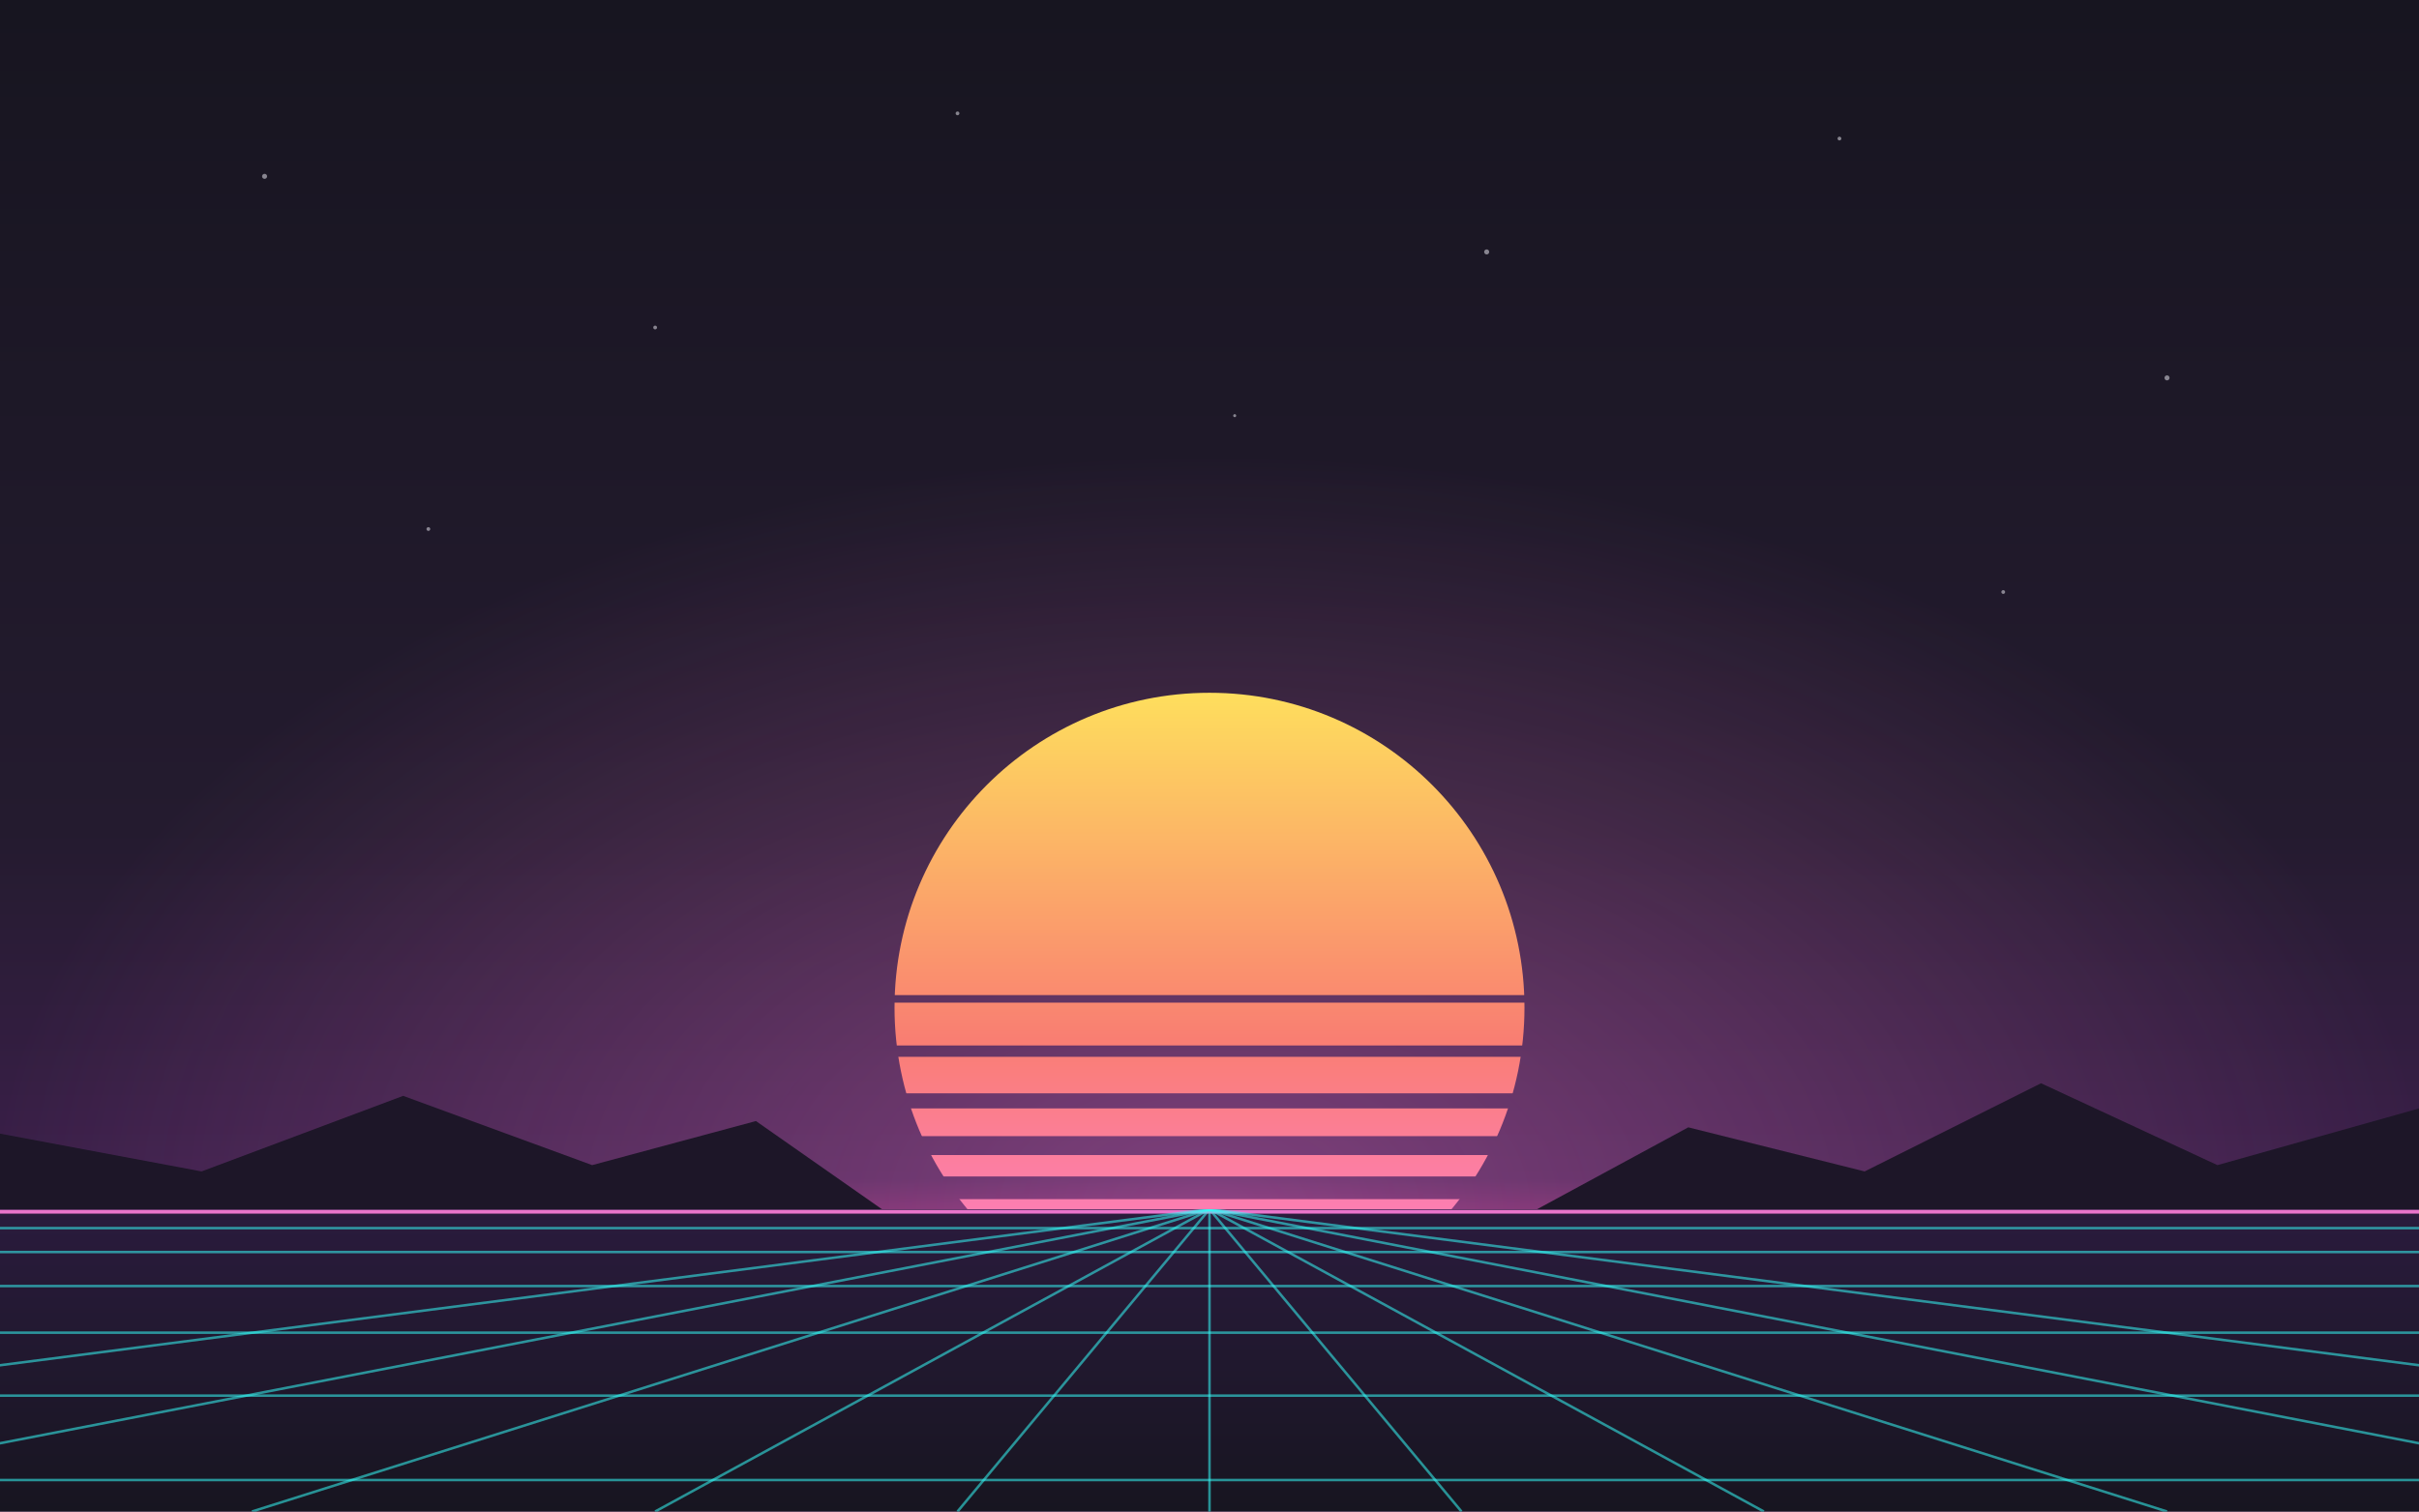
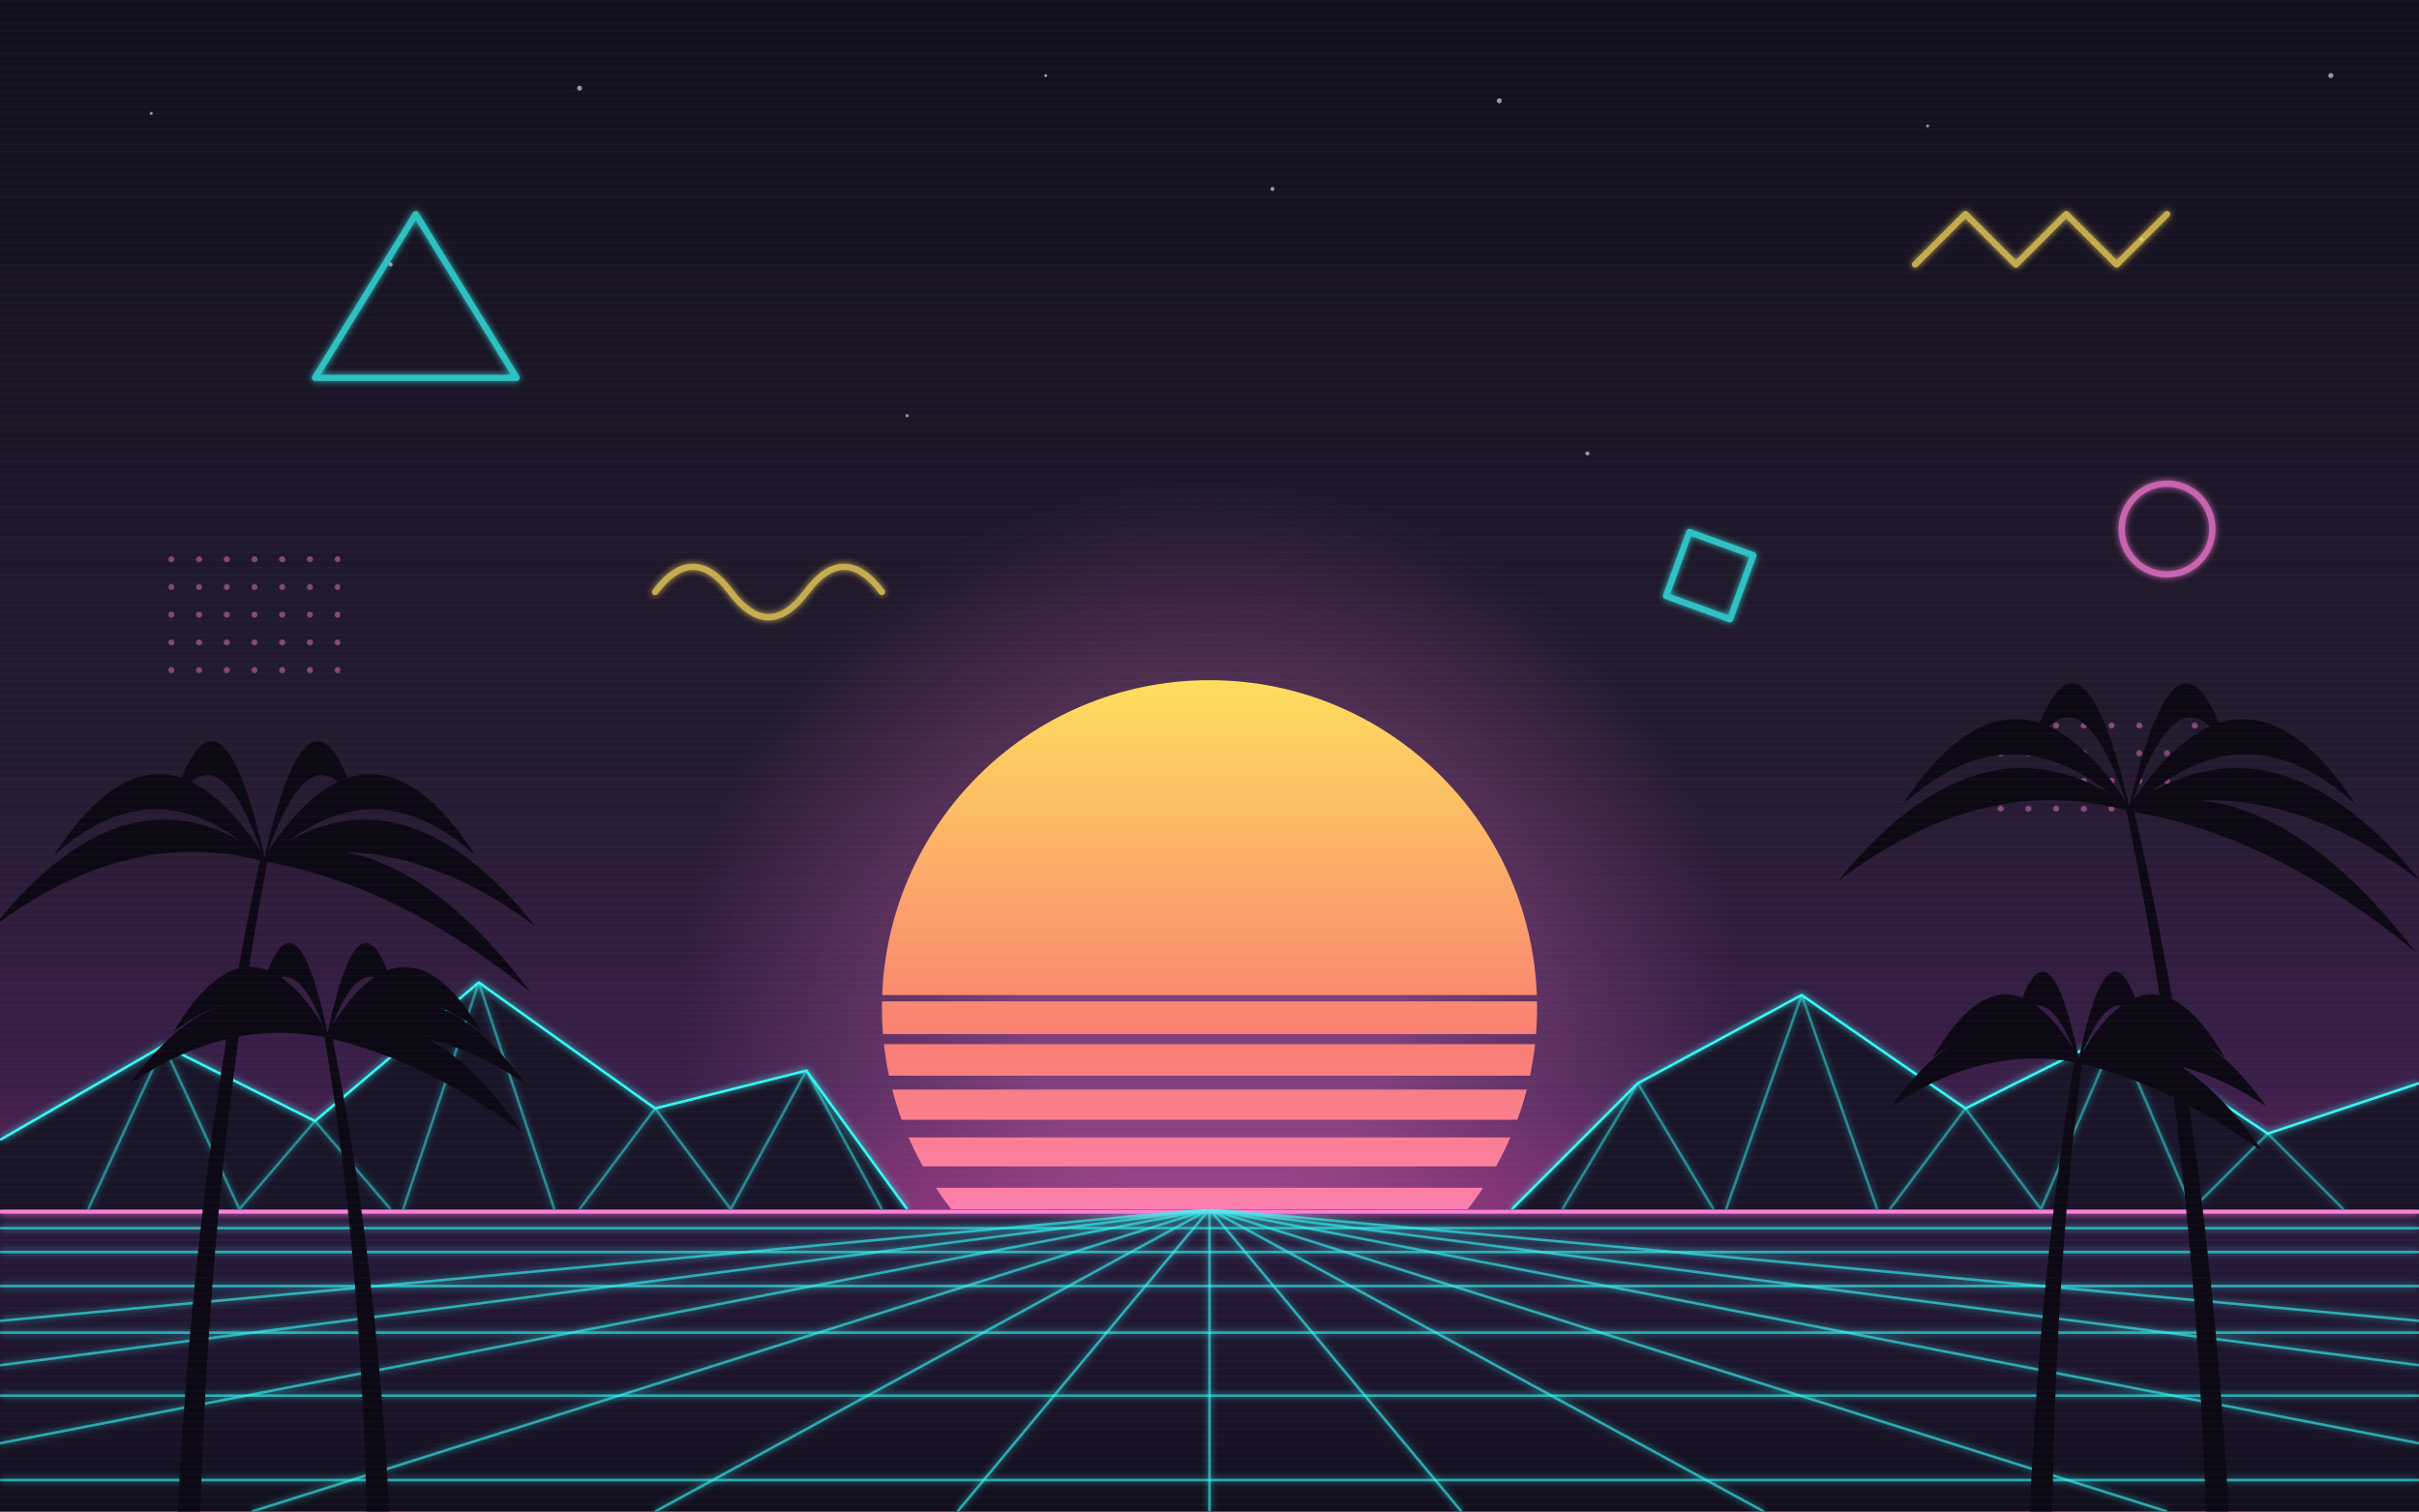
<svg xmlns="http://www.w3.org/2000/svg" viewBox="0 0 1920 1200" preserveAspectRatio="xMidYMax slice">
  <defs>
    <linearGradient id="sky" x1="0" y1="0" x2="0" y2="1">
-       <stop offset="0" stop-color="#171520" />
-       <stop offset="0.55" stop-color="#241b2f" />
-       <stop offset="0.78" stop-color="#3b1f4a" />
-       <stop offset="0.8" stop-color="#5a2257" />
+       <stop offset="0" stop-color="#120f1d" />
+       <stop offset="0.5" stop-color="#241b2f" />
+       <stop offset="0.72" stop-color="#3b1f4a" />
+       <stop offset="0.8" stop-color="#6a2460" />
    </linearGradient>
    <linearGradient id="sun" x1="0" y1="0" x2="0" y2="1">
      <stop offset="0" stop-color="#fede5d" />
      <stop offset="0.55" stop-color="#f97e72" />
      <stop offset="1" stop-color="#ff7edb" />
    </linearGradient>
+     <radialGradient id="sunGlow" cx="0.5" cy="0.5" r="0.5">
+       <stop offset="0.35" stop-color="#ff7edb" stop-opacity="0.35" />
+       <stop offset="1" stop-color="#ff7edb" stop-opacity="0" />
+     </radialGradient>
    <linearGradient id="floor" x1="0" y1="0" x2="0" y2="1">
      <stop offset="0" stop-color="#2a1b3d" />
-       <stop offset="1" stop-color="#171520" />
+       <stop offset="1" stop-color="#120f1d" />
    </linearGradient>
-     <radialGradient id="glow" cx="0.5" cy="0.8" r="0.5">
-       <stop offset="0" stop-color="#ff7edb" stop-opacity="0.35" />
-       <stop offset="1" stop-color="#ff7edb" stop-opacity="0" />
-     </radialGradient>
+     <filter id="neon" x="-20%" y="-20%" width="140%" height="140%">
+       <feGaussianBlur stdDeviation="3" result="b" />
+       <feMerge>
+         <feMergeNode in="b" />
+         <feMergeNode in="SourceGraphic" />
+       </feMerge>
+     </filter>
    <mask id="sunStripes">
      <rect width="1920" height="1200" fill="#fff" />
-       <rect x="0" y="790" width="1920" height="6" fill="#000" />
-       <rect x="0" y="830" width="1920" height="9" fill="#000" />
-       <rect x="0" y="868" width="1920" height="12" fill="#000" />
-       <rect x="0" y="902" width="1920" height="15" fill="#000" />
-       <rect x="0" y="934" width="1920" height="18" fill="#000" />
+       <rect x="0" y="790" width="1920" height="5" fill="#000" />
+       <rect x="0" y="821" width="1920" height="8" fill="#000" />
+       <rect x="0" y="854" width="1920" height="11" fill="#000" />
+       <rect x="0" y="889" width="1920" height="14" fill="#000" />
+       <rect x="0" y="926" width="1920" height="17" fill="#000" />
+       <rect x="0" y="965" width="1920" height="20" fill="#000" />
    </mask>
    <clipPath id="floorClip">
      <rect x="0" y="960" width="1920" height="240" />
    </clipPath>
+     <pattern id="vhs" width="6" height="6" patternUnits="userSpaceOnUse">
+       <rect width="6" height="1" fill="#ffffff" fill-opacity="0.025" />
+     </pattern>
+     <pattern id="dots" width="22" height="22" patternUnits="userSpaceOnUse">
+       <circle cx="4" cy="4" r="2.4" fill="#ff7edb" />
+     </pattern>
  </defs>
  <rect width="1920" height="1200" fill="url(#sky)" />
-   <rect width="1920" height="1200" fill="url(#glow)" />
-   <g fill="#e0dfe7" opacity="0.55">
-     <circle cx="210" cy="140" r="2" />
-     <circle cx="520" cy="260" r="1.5" />
-     <circle cx="760" cy="90" r="1.5" />
-     <circle cx="1180" cy="200" r="2" />
-     <circle cx="1460" cy="110" r="1.5" />
-     <circle cx="1720" cy="300" r="2" />
-     <circle cx="340" cy="420" r="1.5" />
-     <circle cx="1590" cy="470" r="1.5" />
-     <circle cx="980" cy="330" r="1.2" />
+   <g fill="#f4eeff">
+     <circle cx="120" cy="90" r="1.2" opacity="0.6" />
+     <circle cx="310" cy="210" r="1.6" opacity="0.6" />
+     <circle cx="460" cy="70" r="2" opacity="0.6" />
+     <circle cx="830" cy="60" r="1.2" opacity="0.6" />
+     <circle cx="1010" cy="150" r="1.6" opacity="0.6" />
+     <circle cx="1190" cy="80" r="2" opacity="0.6" />
+     <circle cx="1530" cy="100" r="1.2" opacity="0.6" />
+     <circle cx="1700" cy="190" r="1.6" opacity="0.6" />
+     <circle cx="1850" cy="60" r="2" opacity="0.6" />
+     <circle cx="720" cy="330" r="1.2" opacity="0.6" />
+     <circle cx="1260" cy="360" r="1.6" opacity="0.6" />
  </g>
-   <circle cx="960" cy="800" r="250" fill="url(#sun)" mask="url(#sunStripes)" />
-   <path d="M0 960 L0 900 L160 930 L320 870 L470 925 L600 890 L700 960 Z" fill="#1d1628" />
-   <path d="M1920 960 L1920 880 L1760 925 L1620 860 L1480 930 L1340 895 L1220 960 Z" fill="#1d1628" />
+   <g fill="none" stroke-width="5" stroke-linecap="round" stroke-linejoin="round" opacity="0.75" filter="url(#neon)">
+     <path d="M250 300 L330 170 L410 300 Z" stroke="#36f9f6" />
+     <path d="M1520 210 l40 -40 l40 40 l40 -40 l40 40 l40 -40" stroke="#fede5d" />
+     <circle cx="1720" cy="420" r="36" stroke="#ff7edb" />
+     <path d="M520 470 q30 -40 60 0 t60 0 t60 0" stroke="#fede5d" />
+     <rect x="1330" y="430" width="54" height="54" transform="rotate(20 1357 457)" stroke="#36f9f6" />
+   </g>
+   <rect x="120" y="440" width="150" height="110" fill="url(#dots)" opacity="0.45" />
+   <rect x="1580" y="560" width="170" height="90" fill="url(#dots)" opacity="0.45" />
+   <circle cx="960" cy="800" r="420" fill="url(#sunGlow)" />
+   <circle cx="960" cy="800" r="260" fill="url(#sun)" mask="url(#sunStripes)" />
+   <path d="M0 905 L130 830 L250 890 L380 780 L520 880 L640 850 L720 960 L720 960 L0 960 Z" fill="#1a1428" />
+   <g fill="none" stroke="#36f9f6" stroke-width="2" stroke-linejoin="round" filter="url(#neon)">
+     <path d="M0 905 L130 830 L250 890 L380 780 L520 880 L640 850 L720 960" />
+     <path d="M130 830 L70 960 M130 830 L190 960 M250 890 L190 960 M250 890 L310 960 M380 780 L320 960 M380 780 L440 960 M520 880 L460 960 M520 880 L580 960 M640 850 L580 960 M640 850 L700 960" stroke-opacity="0.45" />
+   </g>
+   <path d="M1200 960 L1300 860 L1430 790 L1560 880 L1680 820 L1800 900 L1920 860 L1920 960 L1200 960 Z" fill="#1a1428" />
+   <g fill="none" stroke="#36f9f6" stroke-width="2" stroke-linejoin="round" filter="url(#neon)">
+     <path d="M1200 960 L1300 860 L1430 790 L1560 880 L1680 820 L1800 900 L1920 860" />
+     <path d="M1300 860 L1240 960 M1300 860 L1360 960 M1430 790 L1370 960 M1430 790 L1490 960 M1560 880 L1500 960 M1560 880 L1620 960 M1680 820 L1620 960 M1680 820 L1740 960 M1800 900 L1740 960 M1800 900 L1860 960" stroke-opacity="0.45" />
+   </g>
  <rect x="0" y="960" width="1920" height="240" fill="url(#floor)" />
-   <g clip-path="url(#floorClip)" stroke="#36f9f6" stroke-opacity="0.55" stroke-width="2" fill="none">
-     <line x1="0" y1="962" x2="1920" y2="962" stroke="#ff7edb" stroke-opacity="0.9" stroke-width="3" />
+   <g clip-path="url(#floorClip)" stroke="#36f9f6" stroke-opacity="0.6" stroke-width="2" fill="none" filter="url(#neon)">
+     <line x1="0" y1="962" x2="1920" y2="962" stroke="#ff7edb" stroke-opacity="1" stroke-width="3" />
    <line x1="0" y1="975" x2="1920" y2="975" />
    <line x1="0" y1="994" x2="1920" y2="994" />
    <line x1="0" y1="1021" x2="1920" y2="1021" />
    <line x1="0" y1="1058" x2="1920" y2="1058" />
    <line x1="0" y1="1108" x2="1920" y2="1108" />
    <line x1="0" y1="1175" x2="1920" y2="1175" />
    <line x1="960" y1="960" x2="960" y2="1200" />
    <line x1="960" y1="960" x2="760" y2="1200" />
    <line x1="960" y1="960" x2="1160" y2="1200" />
    <line x1="960" y1="960" x2="520" y2="1200" />
    <line x1="960" y1="960" x2="1400" y2="1200" />
    <line x1="960" y1="960" x2="200" y2="1200" />
    <line x1="960" y1="960" x2="1720" y2="1200" />
    <line x1="960" y1="960" x2="-280" y2="1200" />
    <line x1="960" y1="960" x2="2200" y2="1200" />
    <line x1="960" y1="960" x2="-900" y2="1200" />
    <line x1="960" y1="960" x2="2820" y2="1200" />
+     <line x1="960" y1="960" x2="-1640" y2="1200" />
+     <line x1="960" y1="960" x2="3560" y2="1200" />
  </g>
+   <g fill="#0c0914">
+     <path d="M141 1200 Q156 914 207 680 L213 680 Q168 914 159 1200 Z" />
+     <path d="M210 680 Q102.5 600.8 -5.1 735.6 Q102.5 654.8 210 684 Z" />
+     <path d="M210 680 Q126.3 549.6 42.7 679.2 Q126.3 603.6 210 684 Z" />
+     <path d="M210 680 Q172.7 517.2 135.3 643.6 Q172.7 571.2 210 684 Z" />
+     <path d="M210 680 Q247.3 517.2 284.7 643.6 Q247.3 571.2 210 684 Z" />
+     <path d="M210 680 Q293.7 549.6 377.3 679.2 Q293.7 603.6 210 684 Z" />
+     <path d="M210 680 Q317.5 600.8 425.1 735.6 Q317.5 654.8 210 684 Z" />
+     <path d="M210 680 Q315.5 648.1 421.0 787.5 Q315.5 702.1 210 684 Z" />
+   </g>
+   <g fill="#0c0914">
+     <path d="M291 1200 Q286 991 257 820 L263 820 Q298 991 309 1200 Z" />
+     <path d="M260 820 Q181.4 753.0 102.8 860.6 Q181.4 807.0 260 824 Z" />
+     <path d="M260 820 Q198.9 715.6 137.7 819.4 Q198.9 769.6 260 824 Z" />
+     <path d="M260 820 Q232.7 691.9 205.4 793.4 Q232.7 745.9 260 824 Z" />
+     <path d="M260 820 Q287.3 691.9 314.6 793.4 Q287.3 745.9 260 824 Z" />
+     <path d="M260 820 Q321.1 715.6 382.3 819.4 Q321.1 769.6 260 824 Z" />
+     <path d="M260 820 Q338.6 753.0 417.2 860.6 Q338.6 807.0 260 824 Z" />
+     <path d="M260 820 Q337.1 787.5 414.2 898.6 Q337.1 841.5 260 824 Z" />
+   </g>
+   <g fill="#0c0914">
+     <path d="M1751 1200 Q1740 892 1687 640 L1693 640 Q1752 892 1769 1200 Z" />
+     <path d="M1690 640 Q1574.2 557.4 1458.4 699.9 Q1574.2 611.4 1690 644 Z" />
+     <path d="M1690 640 Q1599.9 502.2 1509.8 639.2 Q1599.9 556.2 1690 644 Z" />
+     <path d="M1690 640 Q1649.8 467.3 1609.6 600.8 Q1649.8 521.3 1690 644 Z" />
+     <path d="M1690 640 Q1730.2 467.3 1770.4 600.8 Q1730.2 521.3 1690 644 Z" />
+     <path d="M1690 640 Q1780.1 502.2 1870.2 639.2 Q1780.1 556.2 1690 644 Z" />
+     <path d="M1690 640 Q1805.8 557.4 1921.6 699.9 Q1805.8 611.4 1690 644 Z" />
+     <path d="M1690 640 Q1803.6 608.2 1917.2 755.8 Q1803.6 662.2 1690 644 Z" />
+   </g>
+   <g fill="#0c0914">
+     <path d="M1611 1200 Q1620 1002 1647 840 L1653 840 Q1632 1002 1629 1200 Z" />
+     <path d="M1650 840 Q1575.5 774.7 1501.1 878.5 Q1575.5 828.7 1650 844 Z" />
+     <path d="M1650 840 Q1592.1 739.3 1534.2 839.5 Q1592.1 793.3 1650 844 Z" />
+     <path d="M1650 840 Q1624.1 716.8 1598.3 814.8 Q1624.1 770.8 1650 844 Z" />
+     <path d="M1650 840 Q1675.9 716.8 1701.7 814.8 Q1675.9 770.8 1650 844 Z" />
+     <path d="M1650 840 Q1707.9 739.3 1765.8 839.5 Q1707.9 793.3 1650 844 Z" />
+     <path d="M1650 840 Q1724.5 774.7 1798.9 878.5 Q1724.5 828.7 1650 844 Z" />
+     <path d="M1650 840 Q1723.0 807.4 1796.0 914.4 Q1723.0 861.4 1650 844 Z" />
+   </g>
+   <rect width="1920" height="1200" fill="url(#vhs)" />
</svg>
